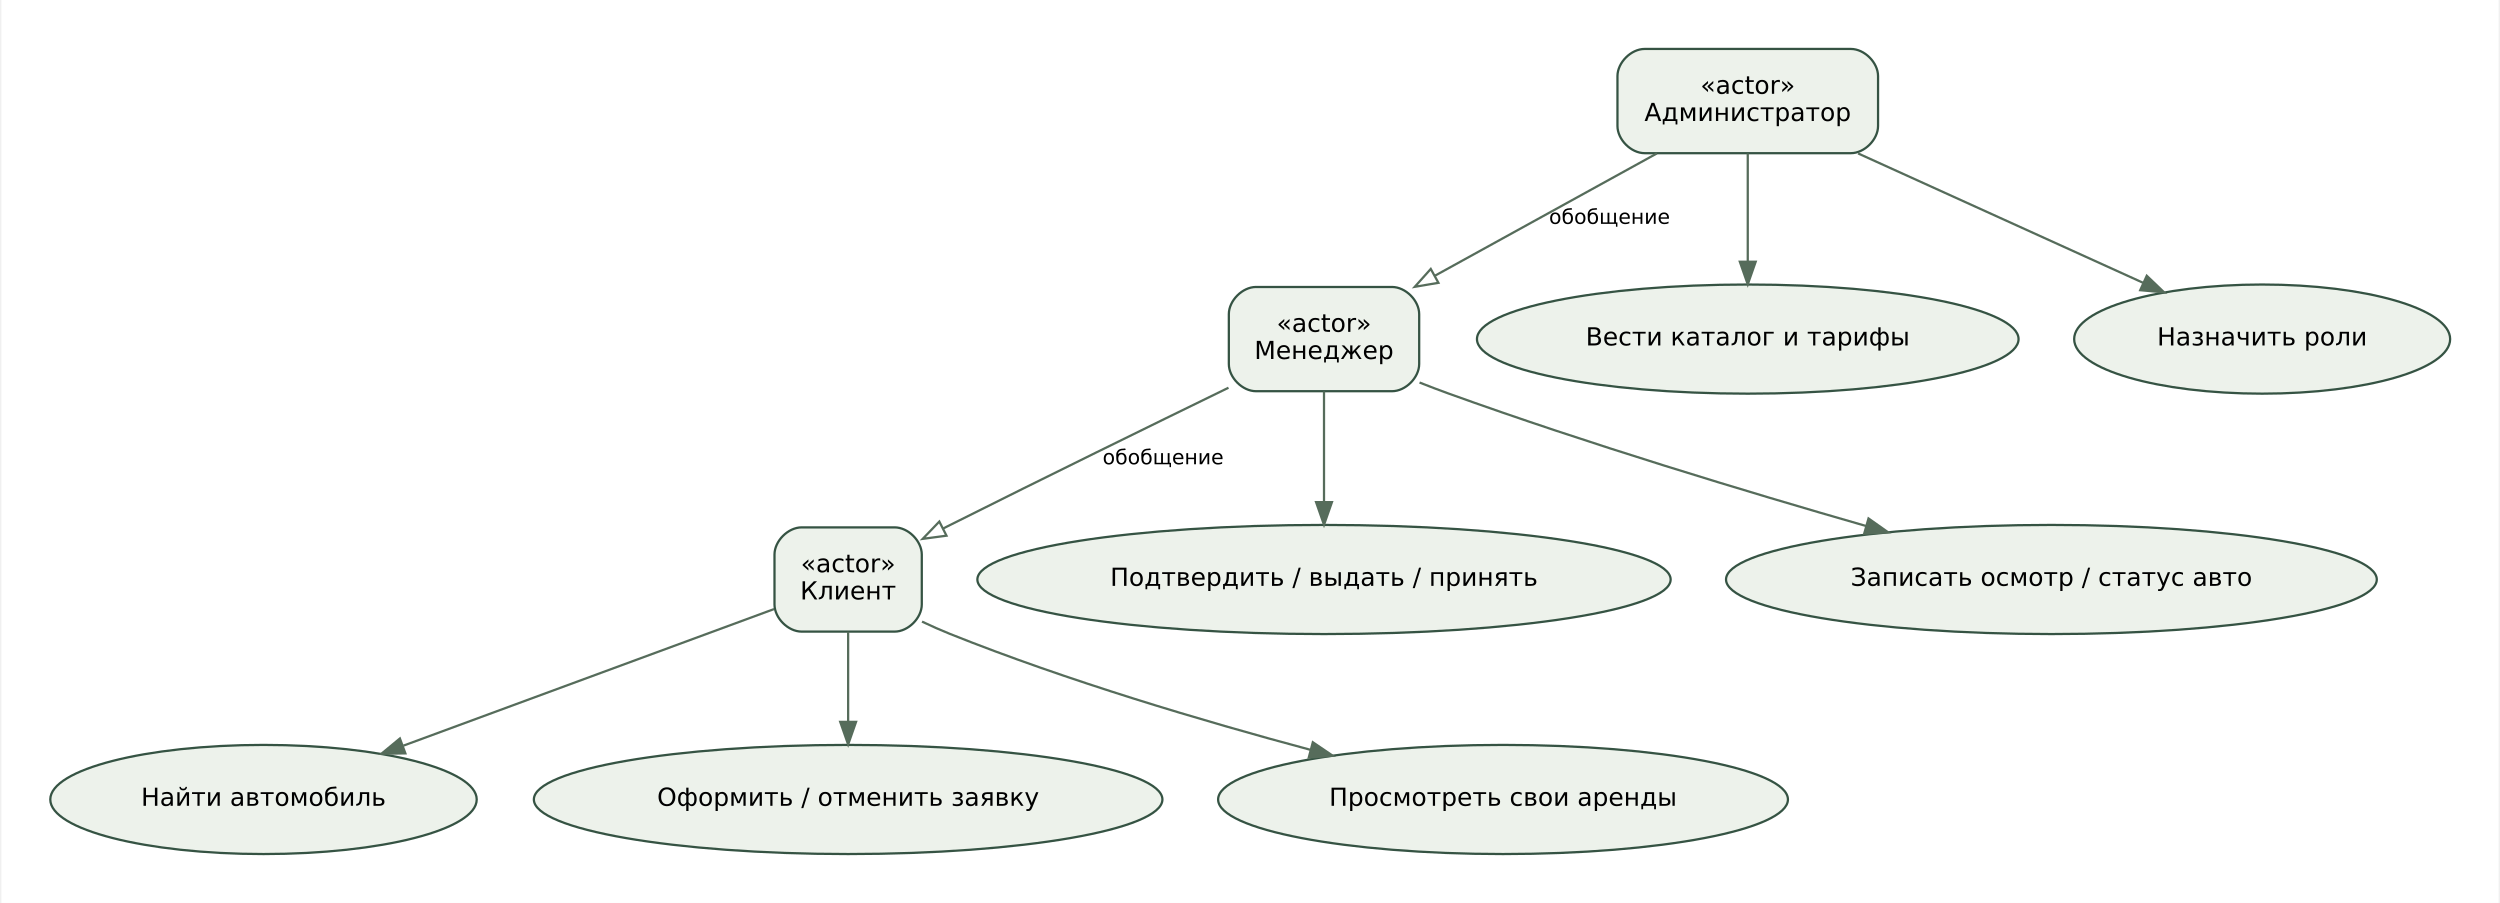
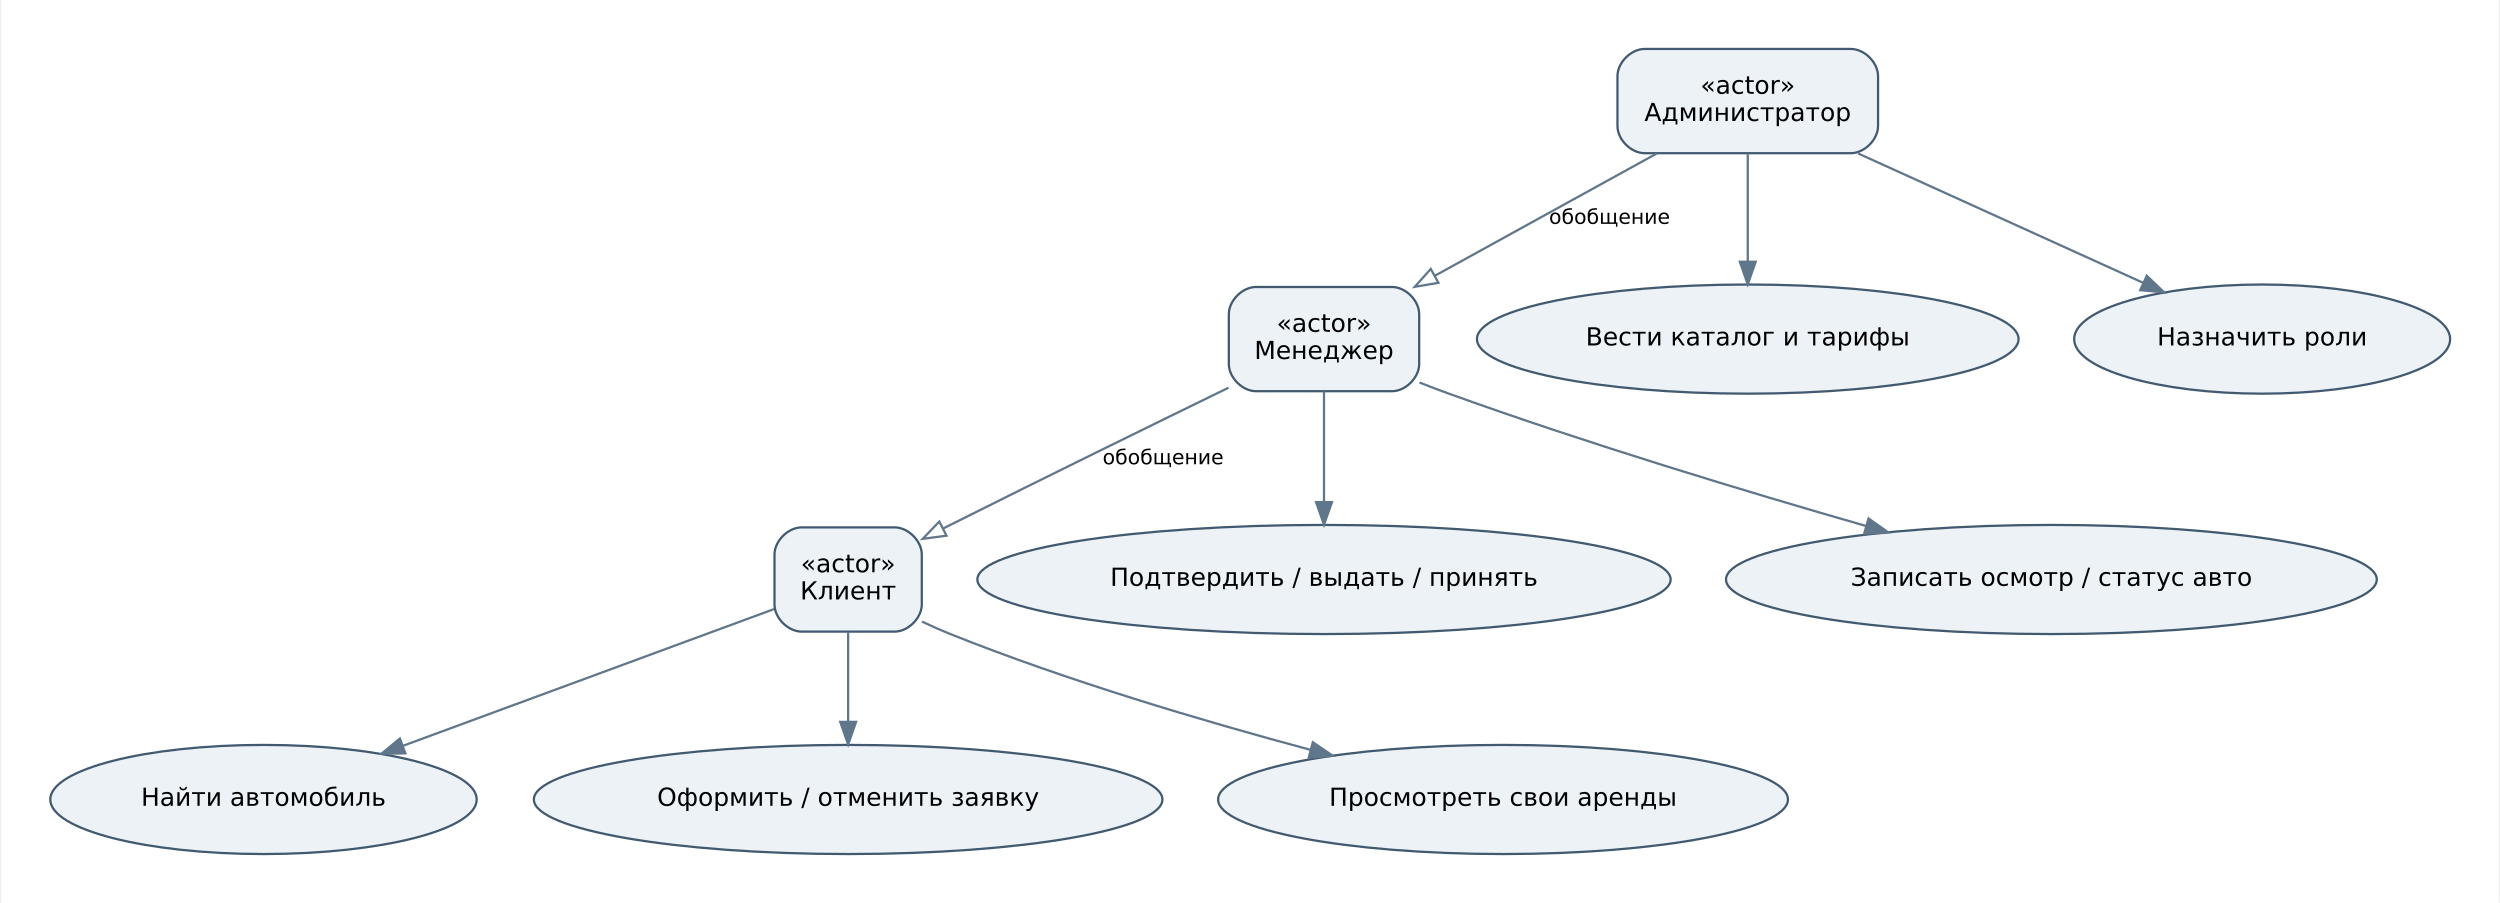
<svg xmlns="http://www.w3.org/2000/svg" width="1102pt" height="398pt" viewBox="0.00 0.00 1101.98 398.45">
  <g id="graph0" class="graph" transform="scale(1 1) rotate(0) translate(21.6 376.85)">
    <polygon fill="white" stroke="transparent" points="-21.6,21.6 -21.6,-376.85 1080.38,-376.85 1080.38,21.6 -21.6,21.6" />
    <g id="node1" class="node">
-       <path fill="#edf2eb" stroke="#355343" d="M372.55,-144.12C372.55,-144.12 331.55,-144.12 331.55,-144.12 325.55,-144.12 319.55,-138.12 319.55,-132.12 319.55,-132.12 319.55,-110.12 319.55,-110.12 319.55,-104.12 325.55,-98.12 331.55,-98.12 331.55,-98.12 372.55,-98.12 372.55,-98.12 378.55,-98.12 384.55,-104.12 384.55,-110.12 384.55,-110.12 384.55,-132.12 384.55,-132.12 384.55,-138.12 378.55,-144.12 372.55,-144.12" />
+       <path fill="#edf2f7" stroke="#425a70" d="M372.55,-144.12C372.55,-144.12 331.55,-144.12 331.55,-144.12 325.55,-144.12 319.55,-138.12 319.55,-132.12 319.55,-132.12 319.55,-110.12 319.55,-110.12 319.55,-104.12 325.55,-98.12 331.55,-98.12 331.55,-98.12 372.55,-98.12 372.55,-98.12 378.55,-98.12 384.55,-104.12 384.55,-110.12 384.55,-110.12 384.55,-132.12 384.55,-132.12 384.55,-138.12 378.55,-144.12 372.55,-144.12" />
      <text text-anchor="middle" x="352.05" y="-124.32" font-family="DejaVu Sans" font-size="11.00">«actor»</text>
      <text text-anchor="middle" x="352.05" y="-112.32" font-family="DejaVu Sans" font-size="11.00">Клиент</text>
    </g>
    <g id="node4" class="node">
-       <ellipse fill="#edf2eb" stroke="#355343" cx="94.05" cy="-24.04" rx="94.09" ry="24.08" />
+       <ellipse fill="#edf2f7" stroke="#425a70" cx="94.05" cy="-24.04" rx="94.09" ry="24.08" />
      <text text-anchor="middle" x="94.05" y="-21.24" font-family="DejaVu Sans" font-size="11.00">Найти автомобиль</text>
    </g>
    <g id="edge1" class="edge">
-       <path fill="none" stroke="#566c5b" d="M319.37,-108.08C278.35,-92.97 207.15,-66.72 155.74,-47.78" />
-       <polygon fill="#566c5b" stroke="#566c5b" points="156.66,-44.39 146.07,-44.21 154.24,-50.96 156.66,-44.39" />
+       <path fill="none" stroke="#60768a" d="M319.37,-108.08C278.35,-92.97 207.15,-66.72 155.74,-47.78" />
+       <polygon fill="#60768a" stroke="#60768a" points="156.66,-44.39 146.07,-44.21 154.24,-50.96 156.66,-44.39" />
    </g>
    <g id="node5" class="node">
-       <ellipse fill="#edf2eb" stroke="#355343" cx="352.05" cy="-24.04" rx="138.69" ry="24.08" />
+       <ellipse fill="#edf2f7" stroke="#425a70" cx="352.05" cy="-24.04" rx="138.69" ry="24.08" />
      <text text-anchor="middle" x="352.05" y="-21.24" font-family="DejaVu Sans" font-size="11.00">Оформить / отменить заявку</text>
    </g>
    <g id="edge2" class="edge">
-       <path fill="none" stroke="#566c5b" d="M352.05,-98.07C352.05,-86.3 352.05,-71.56 352.05,-58.42" />
-       <polygon fill="#566c5b" stroke="#566c5b" points="355.55,-58.3 352.05,-48.3 348.55,-58.3 355.55,-58.3" />
+       <path fill="none" stroke="#60768a" d="M352.05,-98.07C352.05,-86.3 352.05,-71.56 352.05,-58.42" />
+       <polygon fill="#60768a" stroke="#60768a" points="355.55,-58.3 352.05,-48.3 348.55,-58.3 355.55,-58.3" />
    </g>
    <g id="node6" class="node">
-       <ellipse fill="#edf2eb" stroke="#355343" cx="641.05" cy="-24.04" rx="125.73" ry="24.08" />
+       <ellipse fill="#edf2f7" stroke="#425a70" cx="641.05" cy="-24.04" rx="125.73" ry="24.08" />
      <text text-anchor="middle" x="641.05" y="-21.24" font-family="DejaVu Sans" font-size="11.00">Просмотреть свои аренды</text>
    </g>
    <g id="edge3" class="edge">
-       <path fill="none" stroke="#566c5b" d="M384.65,-102.54C388.77,-100.58 392.97,-98.71 397.05,-97.08 448.64,-76.46 508.45,-58.71 555.94,-45.99" />
-       <polygon fill="#566c5b" stroke="#566c5b" points="557.11,-49.3 565.88,-43.35 555.32,-42.53 557.11,-49.3" />
+       <path fill="none" stroke="#60768a" d="M384.65,-102.54C388.77,-100.58 392.97,-98.71 397.05,-97.08 448.64,-76.46 508.45,-58.71 555.94,-45.99" />
+       <polygon fill="#60768a" stroke="#60768a" points="557.11,-49.3 565.88,-43.35 555.32,-42.53 557.11,-49.3" />
    </g>
    <g id="node2" class="node">
-       <path fill="#edf2eb" stroke="#355343" d="M592.05,-250.21C592.05,-250.21 532.05,-250.21 532.05,-250.21 526.05,-250.21 520.05,-244.21 520.05,-238.21 520.05,-238.21 520.05,-216.21 520.05,-216.21 520.05,-210.21 526.05,-204.21 532.05,-204.21 532.05,-204.21 592.05,-204.21 592.05,-204.21 598.05,-204.21 604.05,-210.21 604.05,-216.21 604.05,-216.21 604.05,-238.21 604.05,-238.21 604.05,-244.21 598.05,-250.21 592.05,-250.21" />
+       <path fill="#edf2f7" stroke="#425a70" d="M592.05,-250.21C592.05,-250.21 532.05,-250.21 532.05,-250.21 526.05,-250.21 520.05,-244.21 520.05,-238.21 520.05,-238.21 520.05,-216.21 520.05,-216.21 520.05,-210.21 526.05,-204.21 532.05,-204.21 532.05,-204.21 592.05,-204.21 592.05,-204.21 598.05,-204.21 604.05,-210.21 604.05,-216.21 604.05,-216.21 604.05,-238.21 604.05,-238.21 604.05,-244.21 598.05,-250.21 592.05,-250.21" />
      <text text-anchor="middle" x="562.05" y="-230.41" font-family="DejaVu Sans" font-size="11.00">«actor»</text>
      <text text-anchor="middle" x="562.05" y="-218.41" font-family="DejaVu Sans" font-size="11.00">Менеджер</text>
    </g>
    <g id="edge9" class="edge">
-       <path fill="none" stroke="#566c5b" d="M519.9,-205.75C486.51,-189.48 438.7,-166.06 397.05,-145.17 396.06,-144.67 395.07,-144.18 394.07,-143.67" />
-       <polygon fill="none" stroke="#566c5b" points="395.45,-140.45 384.95,-139.05 392.29,-146.69 395.45,-140.45" />
+       <path fill="none" stroke="#60768a" d="M519.9,-205.75C486.51,-189.48 438.7,-166.06 397.05,-145.17 396.06,-144.67 395.07,-144.18 394.07,-143.67" />
+       <polygon fill="none" stroke="#60768a" points="395.45,-140.45 384.95,-139.05 392.29,-146.69 395.45,-140.45" />
      <text text-anchor="middle" x="491.05" y="-171.97" font-family="DejaVu Sans" font-size="9.00">обобщение</text>
    </g>
    <g id="node7" class="node">
-       <ellipse fill="#edf2eb" stroke="#355343" cx="562.05" cy="-121.12" rx="152.97" ry="24.08" />
+       <ellipse fill="#edf2f7" stroke="#425a70" cx="562.05" cy="-121.12" rx="152.97" ry="24.08" />
      <text text-anchor="middle" x="562.05" y="-118.32" font-family="DejaVu Sans" font-size="11.00">Подтвердить / выдать / принять</text>
    </g>
    <g id="edge4" class="edge">
-       <path fill="none" stroke="#566c5b" d="M562.05,-204.13C562.05,-189.94 562.05,-171.23 562.05,-155.27" />
-       <polygon fill="#566c5b" stroke="#566c5b" points="565.55,-155.25 562.05,-145.25 558.55,-155.25 565.55,-155.25" />
+       <path fill="none" stroke="#60768a" d="M562.05,-204.13C562.05,-189.94 562.05,-171.23 562.05,-155.27" />
+       <polygon fill="#60768a" stroke="#60768a" points="565.55,-155.25 562.05,-145.25 558.55,-155.25 565.55,-155.25" />
    </g>
    <g id="node8" class="node">
-       <ellipse fill="#edf2eb" stroke="#355343" cx="883.05" cy="-121.12" rx="143.59" ry="24.08" />
+       <ellipse fill="#edf2f7" stroke="#425a70" cx="883.05" cy="-121.12" rx="143.59" ry="24.08" />
      <text text-anchor="middle" x="883.05" y="-118.32" font-family="DejaVu Sans" font-size="11.00">Записать осмотр / статус авто</text>
    </g>
    <g id="edge5" class="edge">
-       <path fill="none" stroke="#566c5b" d="M604.21,-208.04C608.53,-206.33 612.86,-204.68 617.05,-203.17 678.07,-181.15 748.33,-159.92 801.31,-144.71" />
-       <polygon fill="#566c5b" stroke="#566c5b" points="802.34,-148.06 810.99,-141.94 800.42,-141.33 802.34,-148.06" />
+       <path fill="none" stroke="#60768a" d="M604.21,-208.04C608.53,-206.33 612.86,-204.68 617.05,-203.17 678.07,-181.15 748.33,-159.92 801.31,-144.71" />
+       <polygon fill="#60768a" stroke="#60768a" points="802.34,-148.06 810.99,-141.94 800.42,-141.33 802.34,-148.06" />
    </g>
    <g id="node3" class="node">
-       <path fill="#edf2eb" stroke="#355343" d="M794.55,-355.25C794.55,-355.25 703.55,-355.25 703.55,-355.25 697.55,-355.25 691.55,-349.25 691.55,-343.25 691.55,-343.25 691.55,-321.25 691.55,-321.25 691.55,-315.25 697.55,-309.25 703.55,-309.25 703.55,-309.25 794.55,-309.25 794.55,-309.25 800.55,-309.25 806.55,-315.25 806.55,-321.25 806.55,-321.25 806.55,-343.25 806.55,-343.25 806.55,-349.25 800.55,-355.25 794.55,-355.25" />
+       <path fill="#edf2f7" stroke="#425a70" d="M794.55,-355.25C794.55,-355.25 703.55,-355.25 703.55,-355.25 697.55,-355.25 691.55,-349.25 691.55,-343.25 691.55,-343.25 691.55,-321.25 691.55,-321.25 691.55,-315.25 697.55,-309.25 703.55,-309.25 703.55,-309.25 794.55,-309.25 794.55,-309.25 800.55,-309.25 806.55,-315.25 806.55,-321.25 806.55,-321.25 806.55,-343.25 806.55,-343.25 806.55,-349.25 800.55,-355.25 794.55,-355.25" />
      <text text-anchor="middle" x="749.05" y="-335.45" font-family="DejaVu Sans" font-size="11.00">«actor»</text>
      <text text-anchor="middle" x="749.05" y="-323.45" font-family="DejaVu Sans" font-size="11.00">Администратор</text>
    </g>
    <g id="edge8" class="edge">
-       <path fill="none" stroke="#566c5b" d="M708.93,-309.14C680.21,-293.32 641.39,-271.93 610.87,-255.11" />
-       <polygon fill="none" stroke="#566c5b" points="612.54,-252.04 602.1,-250.28 609.16,-258.17 612.54,-252.04" />
+       <path fill="none" stroke="#60768a" d="M708.93,-309.14C680.21,-293.32 641.39,-271.93 610.87,-255.11" />
+       <polygon fill="none" stroke="#60768a" points="612.54,-252.04 602.1,-250.28 609.16,-258.17 612.54,-252.04" />
      <text text-anchor="middle" x="688.05" y="-278.05" font-family="DejaVu Sans" font-size="9.00">обобщение</text>
    </g>
    <g id="node9" class="node">
-       <ellipse fill="#edf2eb" stroke="#355343" cx="749.05" cy="-227.21" rx="119.5" ry="24.08" />
+       <ellipse fill="#edf2f7" stroke="#425a70" cx="749.05" cy="-227.21" rx="119.5" ry="24.08" />
      <text text-anchor="middle" x="749.05" y="-224.41" font-family="DejaVu Sans" font-size="11.00">Вести каталог и тарифы</text>
    </g>
    <g id="edge6" class="edge">
-       <path fill="none" stroke="#566c5b" d="M749.05,-309.14C749.05,-295.31 749.05,-277.21 749.05,-261.64" />
-       <polygon fill="#566c5b" stroke="#566c5b" points="752.55,-261.35 749.05,-251.35 745.55,-261.35 752.55,-261.35" />
+       <path fill="none" stroke="#60768a" d="M749.05,-309.14C749.05,-295.31 749.05,-277.21 749.05,-261.64" />
+       <polygon fill="#60768a" stroke="#60768a" points="752.55,-261.35 749.05,-251.35 745.55,-261.35 752.55,-261.35" />
    </g>
    <g id="node10" class="node">
-       <ellipse fill="#edf2eb" stroke="#355343" cx="976.05" cy="-227.21" rx="82.96" ry="24.08" />
+       <ellipse fill="#edf2f7" stroke="#425a70" cx="976.05" cy="-227.21" rx="82.96" ry="24.08" />
      <text text-anchor="middle" x="976.05" y="-224.41" font-family="DejaVu Sans" font-size="11.00">Назначить роли</text>
    </g>
    <g id="edge7" class="edge">
-       <path fill="none" stroke="#566c5b" d="M797.74,-309.14C834.73,-292.35 885.53,-269.3 923.45,-252.08" />
-       <polygon fill="#566c5b" stroke="#566c5b" points="925.13,-255.16 932.79,-247.84 922.24,-248.79 925.13,-255.16" />
+       <path fill="none" stroke="#60768a" d="M797.74,-309.14C834.73,-292.35 885.53,-269.3 923.45,-252.08" />
+       <polygon fill="#60768a" stroke="#60768a" points="925.13,-255.16 932.79,-247.84 922.24,-248.79 925.13,-255.16" />
    </g>
  </g>
</svg>
